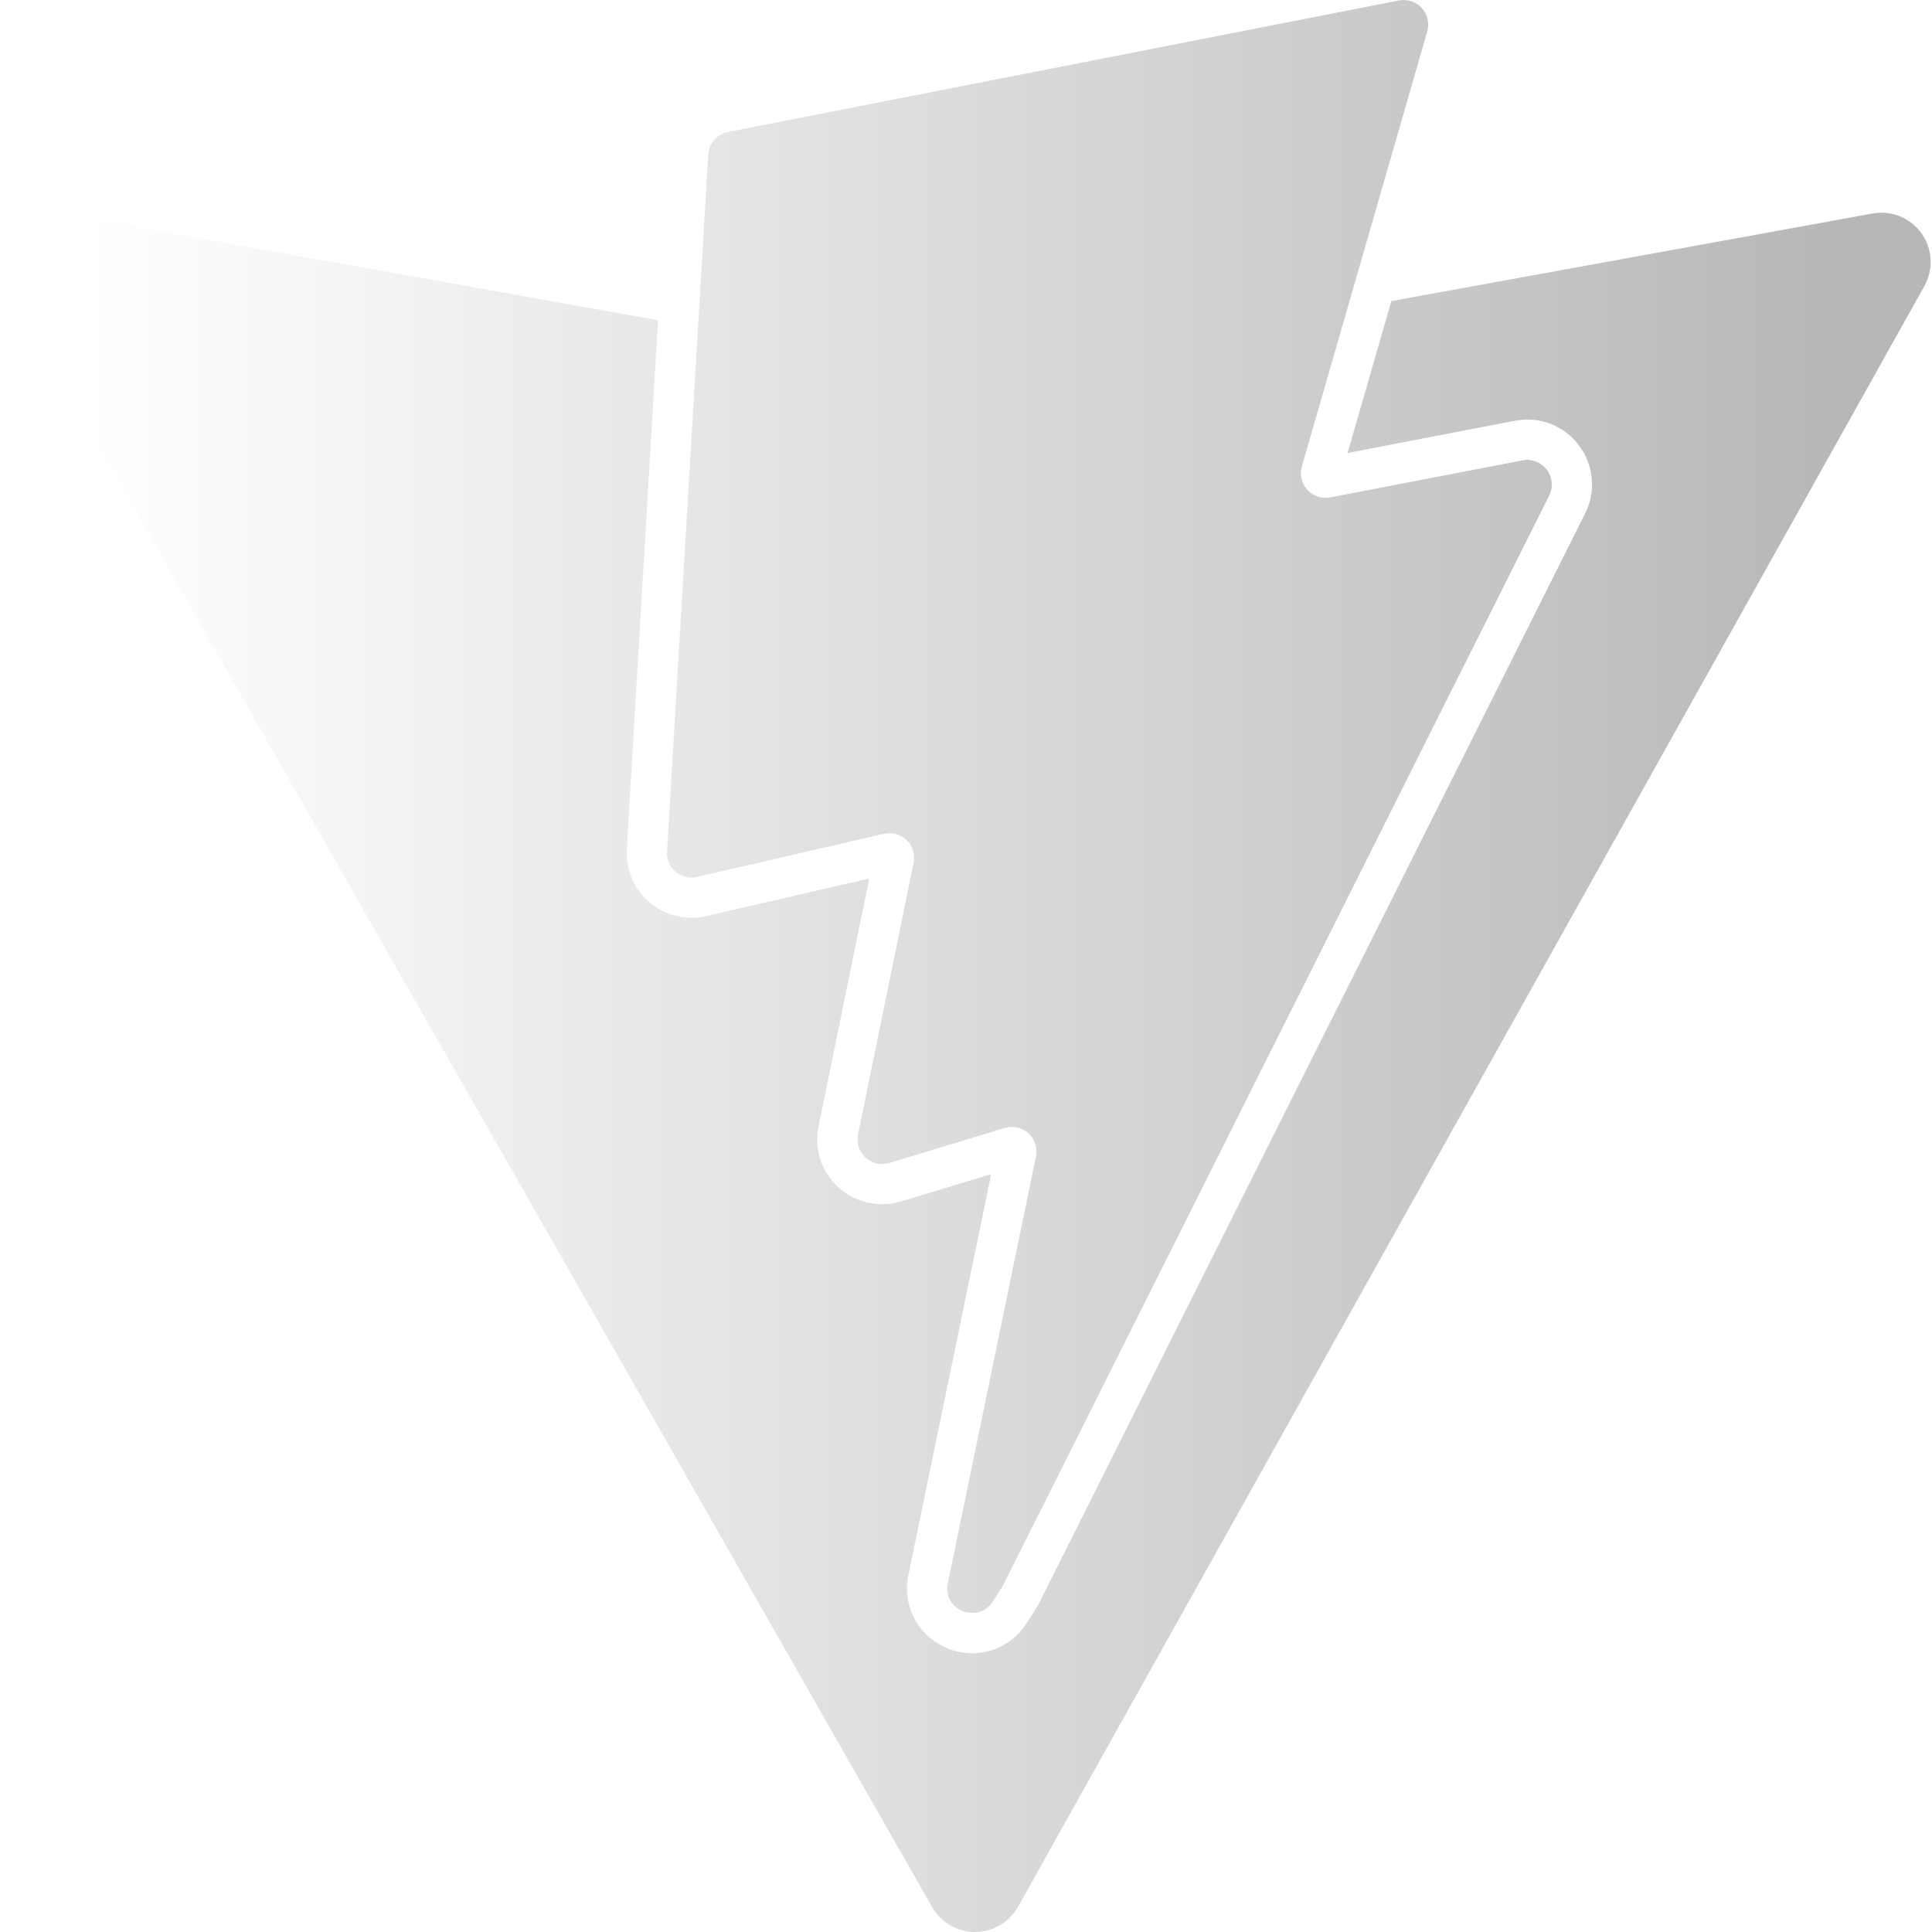
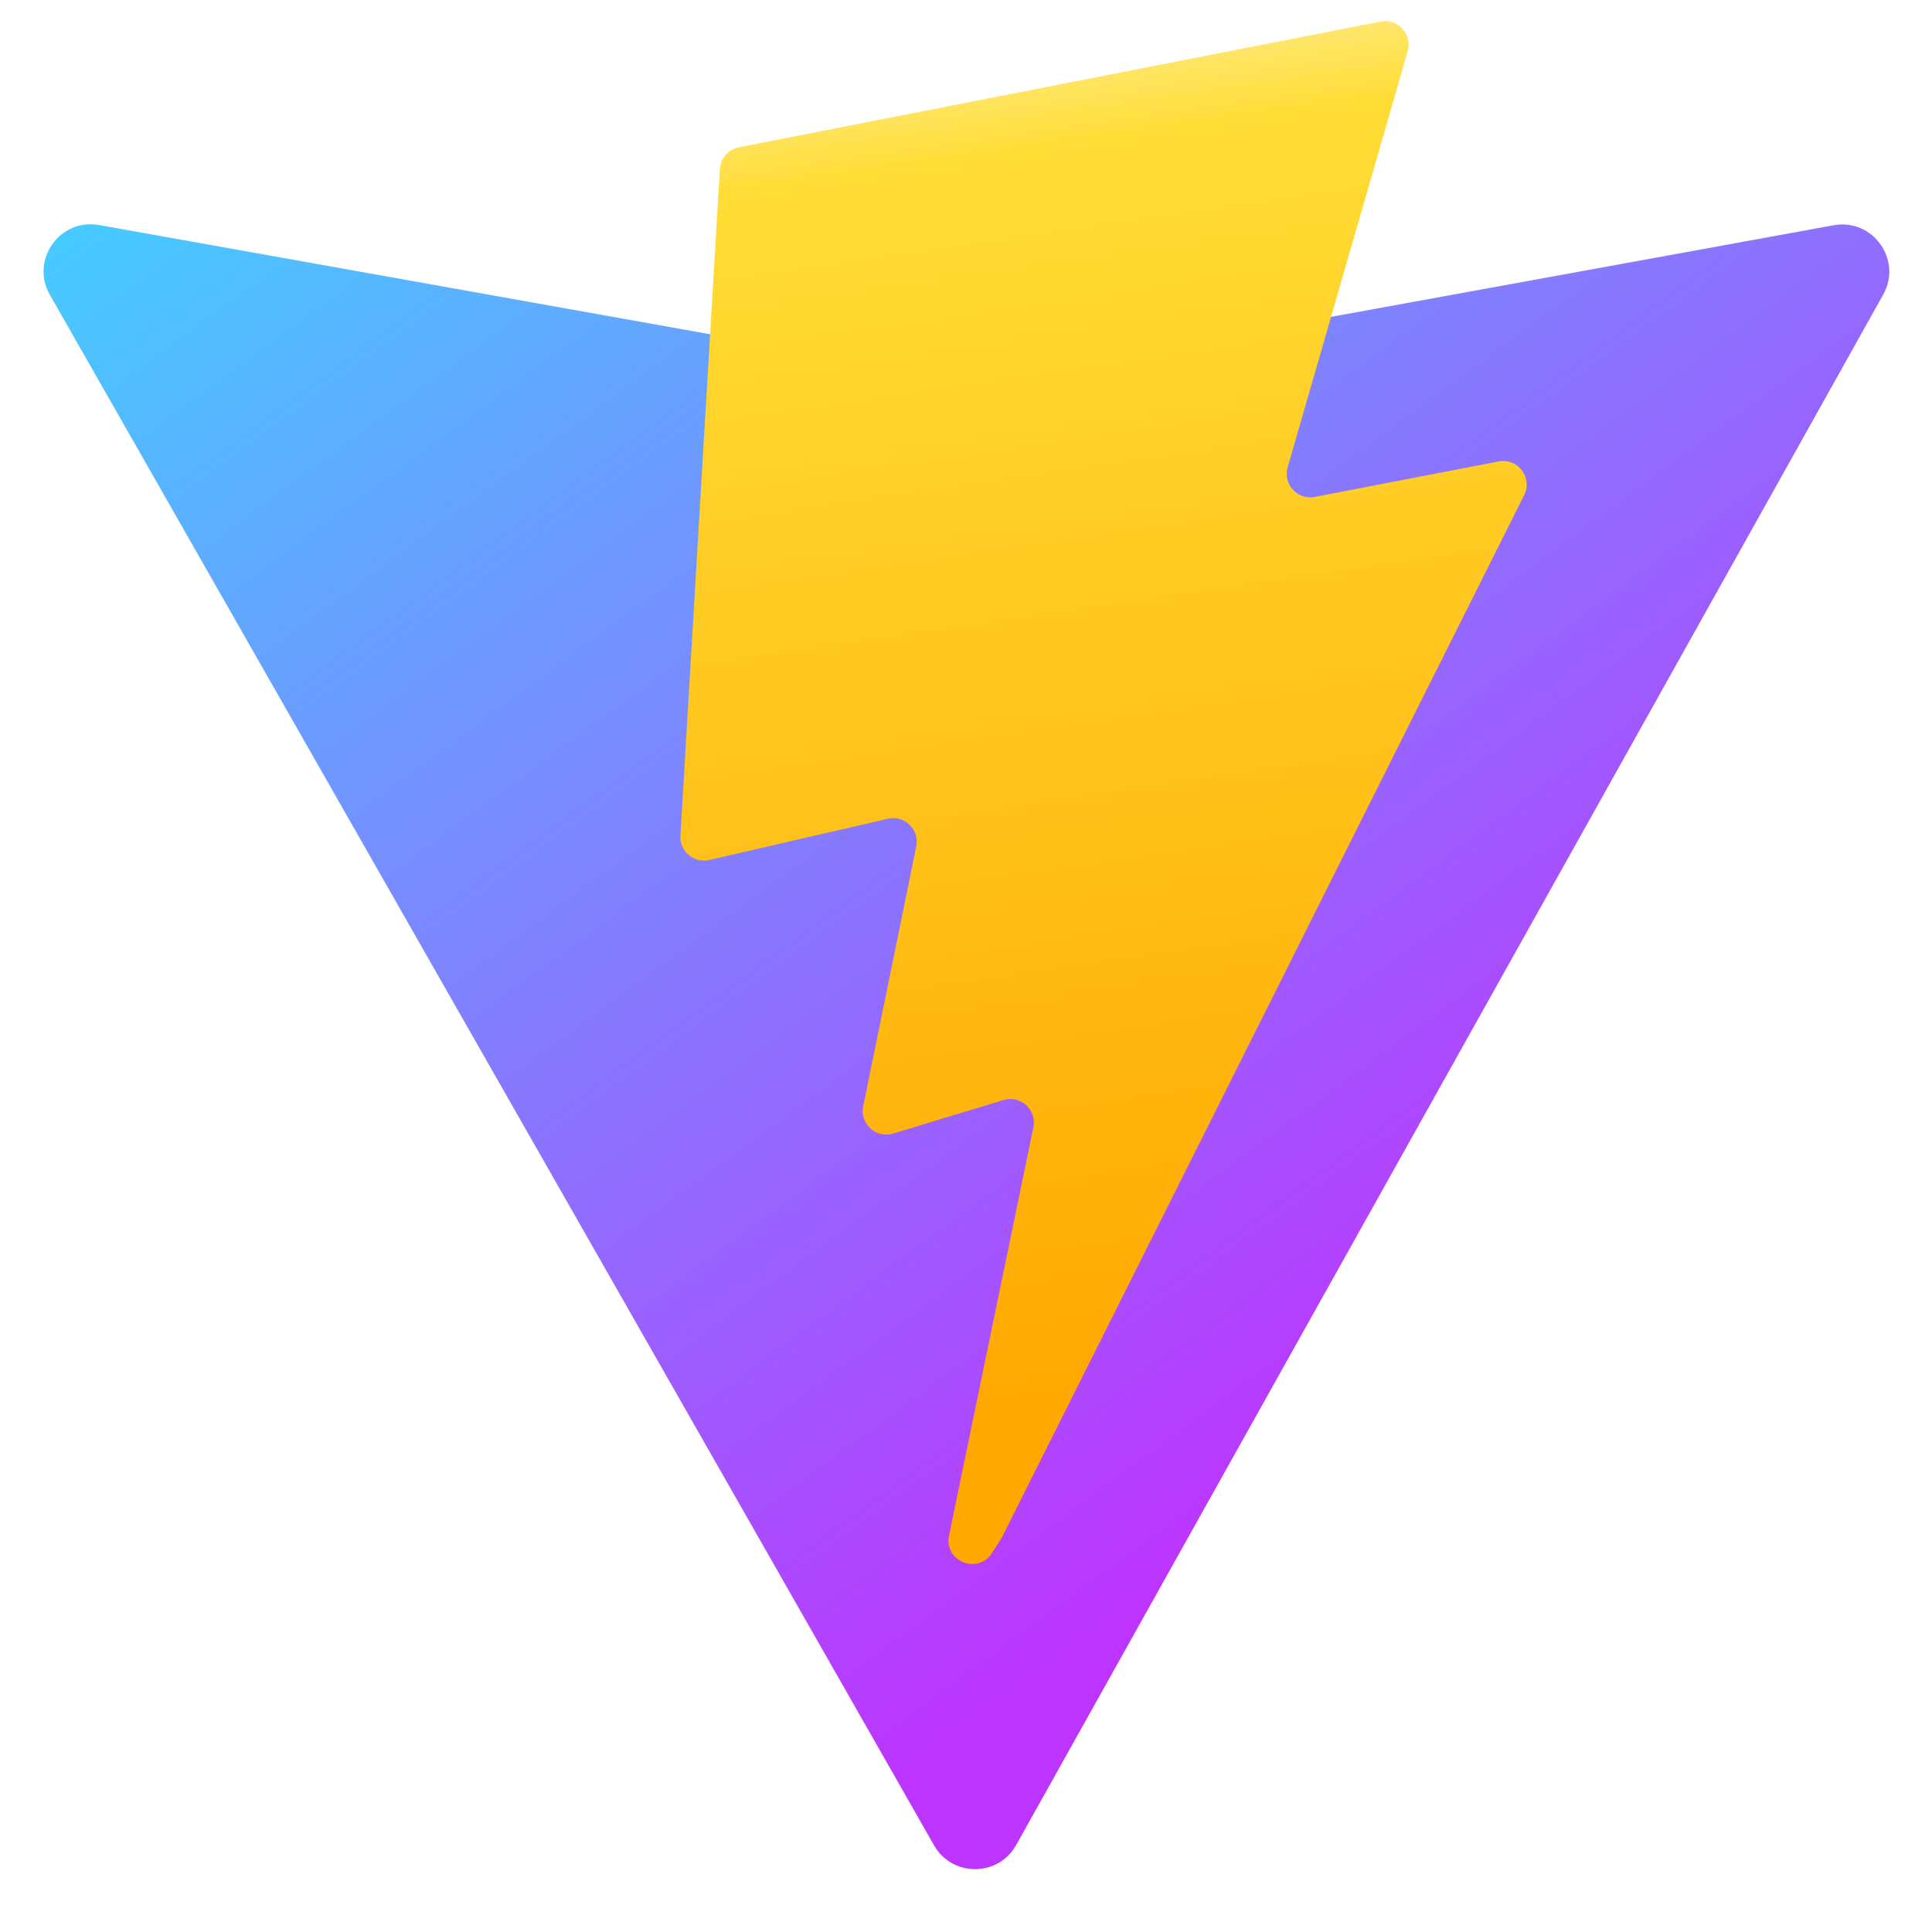
- <svg xmlns="http://www.w3.org/2000/svg" stroke="currentColor" fill="url(#subicon-gradient)" stroke-width="0" role="img" viewBox="0 0 24 24" height="1em" width="1em">
+ <svg xmlns="http://www.w3.org/2000/svg" width="24" height="24" viewBox="0 0 410 404" fill="none">
+   <path d="M399.641 59.525L215.643 388.545C211.844 395.338 202.084 395.378 198.228 388.618L10.582 59.556C6.381 52.19 12.68 43.267 21.028 44.759L205.223 77.682C206.398 77.892 207.601 77.89 208.776 77.676L389.119 44.806C397.439 43.289 403.768 52.143 399.641 59.525Z" fill="url(#paint0_linear)" />
+   <path d="M292.965 1.574L156.801 28.255C154.563 28.694 152.906 30.59 152.771 32.866L144.395 174.33C144.198 177.662 147.258 180.248 150.51 179.498L188.42 170.749C191.967 169.931 195.172 173.055 194.443 176.622L183.18 231.775C182.422 235.487 185.907 238.661 189.532 237.56L212.947 230.446C216.577 229.344 220.065 232.527 219.297 236.242L201.398 322.875C200.278 328.294 207.486 331.249 210.492 326.603L212.5 323.5L323.454 102.072C325.312 98.365 322.108 94.137 318.036 94.923L279.014 102.454C275.347 103.161 272.227 99.746 273.262 96.158L298.731 7.867C299.767 4.273 296.636 0.855 292.965 1.574Z" fill="url(#paint1_linear)" />
  <defs>
-     <linearGradient id="subicon-gradient">
-       <stop offset="5%" stop-color="#fff" />
-       <stop offset="95%" stop-color="#b7b7b7" />
+     <linearGradient id="paint0_linear" x1="6" y1="33" x2="235" y2="344" gradientUnits="userSpaceOnUse">
+       <stop stop-color="#41D1FF" />
+       <stop offset="1" stop-color="#BD34FE" />
+     </linearGradient>
+     <linearGradient id="paint1_linear" x1="194.651" y1="8.818" x2="236.076" y2="292.989" gradientUnits="userSpaceOnUse">
+       <stop stop-color="#FFEA83" />
+       <stop offset="0.083" stop-color="#FFDD35" />
+       <stop offset="1" stop-color="#FFA800" />
    </linearGradient>
  </defs>
-   <path d="m8.286 10.578.512-8.657a.306.306 0 0 1 .247-.282L17.377.006a.306.306 0 0 1 .353.385l-1.558 5.403a.306.306 0 0 0 .352.385l2.388-.46a.306.306 0 0 1 .332.438l-6.79 13.55-.123.19a.294.294 0 0 1-.252.14c-.177 0-.35-.152-.305-.369l1.095-5.301a.306.306 0 0 0-.388-.355l-1.433.435a.306.306 0 0 1-.389-.354l.69-3.375a.306.306 0 0 0-.37-.36l-2.32.536a.306.306 0 0 1-.374-.316zm14.976-7.926L17.284 3.74l-.544 1.887 2.077-.4a.8.8 0 0 1 .84.369.8.8 0 0 1 .034.783L12.9 19.93l-.013.025-.015.023-.122.19a.801.801 0 0 1-.672.37.826.826 0 0 1-.634-.302.8.8 0 0 1-.16-.67l1.029-4.981-1.12.34a.81.81 0 0 1-.86-.262.802.802 0 0 1-.165-.67l.63-3.08-2.027.468a.808.808 0 0 1-.768-.233.81.81 0 0 1-.217-.6l.389-6.57-7.44-1.33a.612.612 0 0 0-.64.906L11.58 23.691a.612.612 0 0 0 1.066-.004l11.26-20.135a.612.612 0 0 0-.644-.9z" />
</svg>
